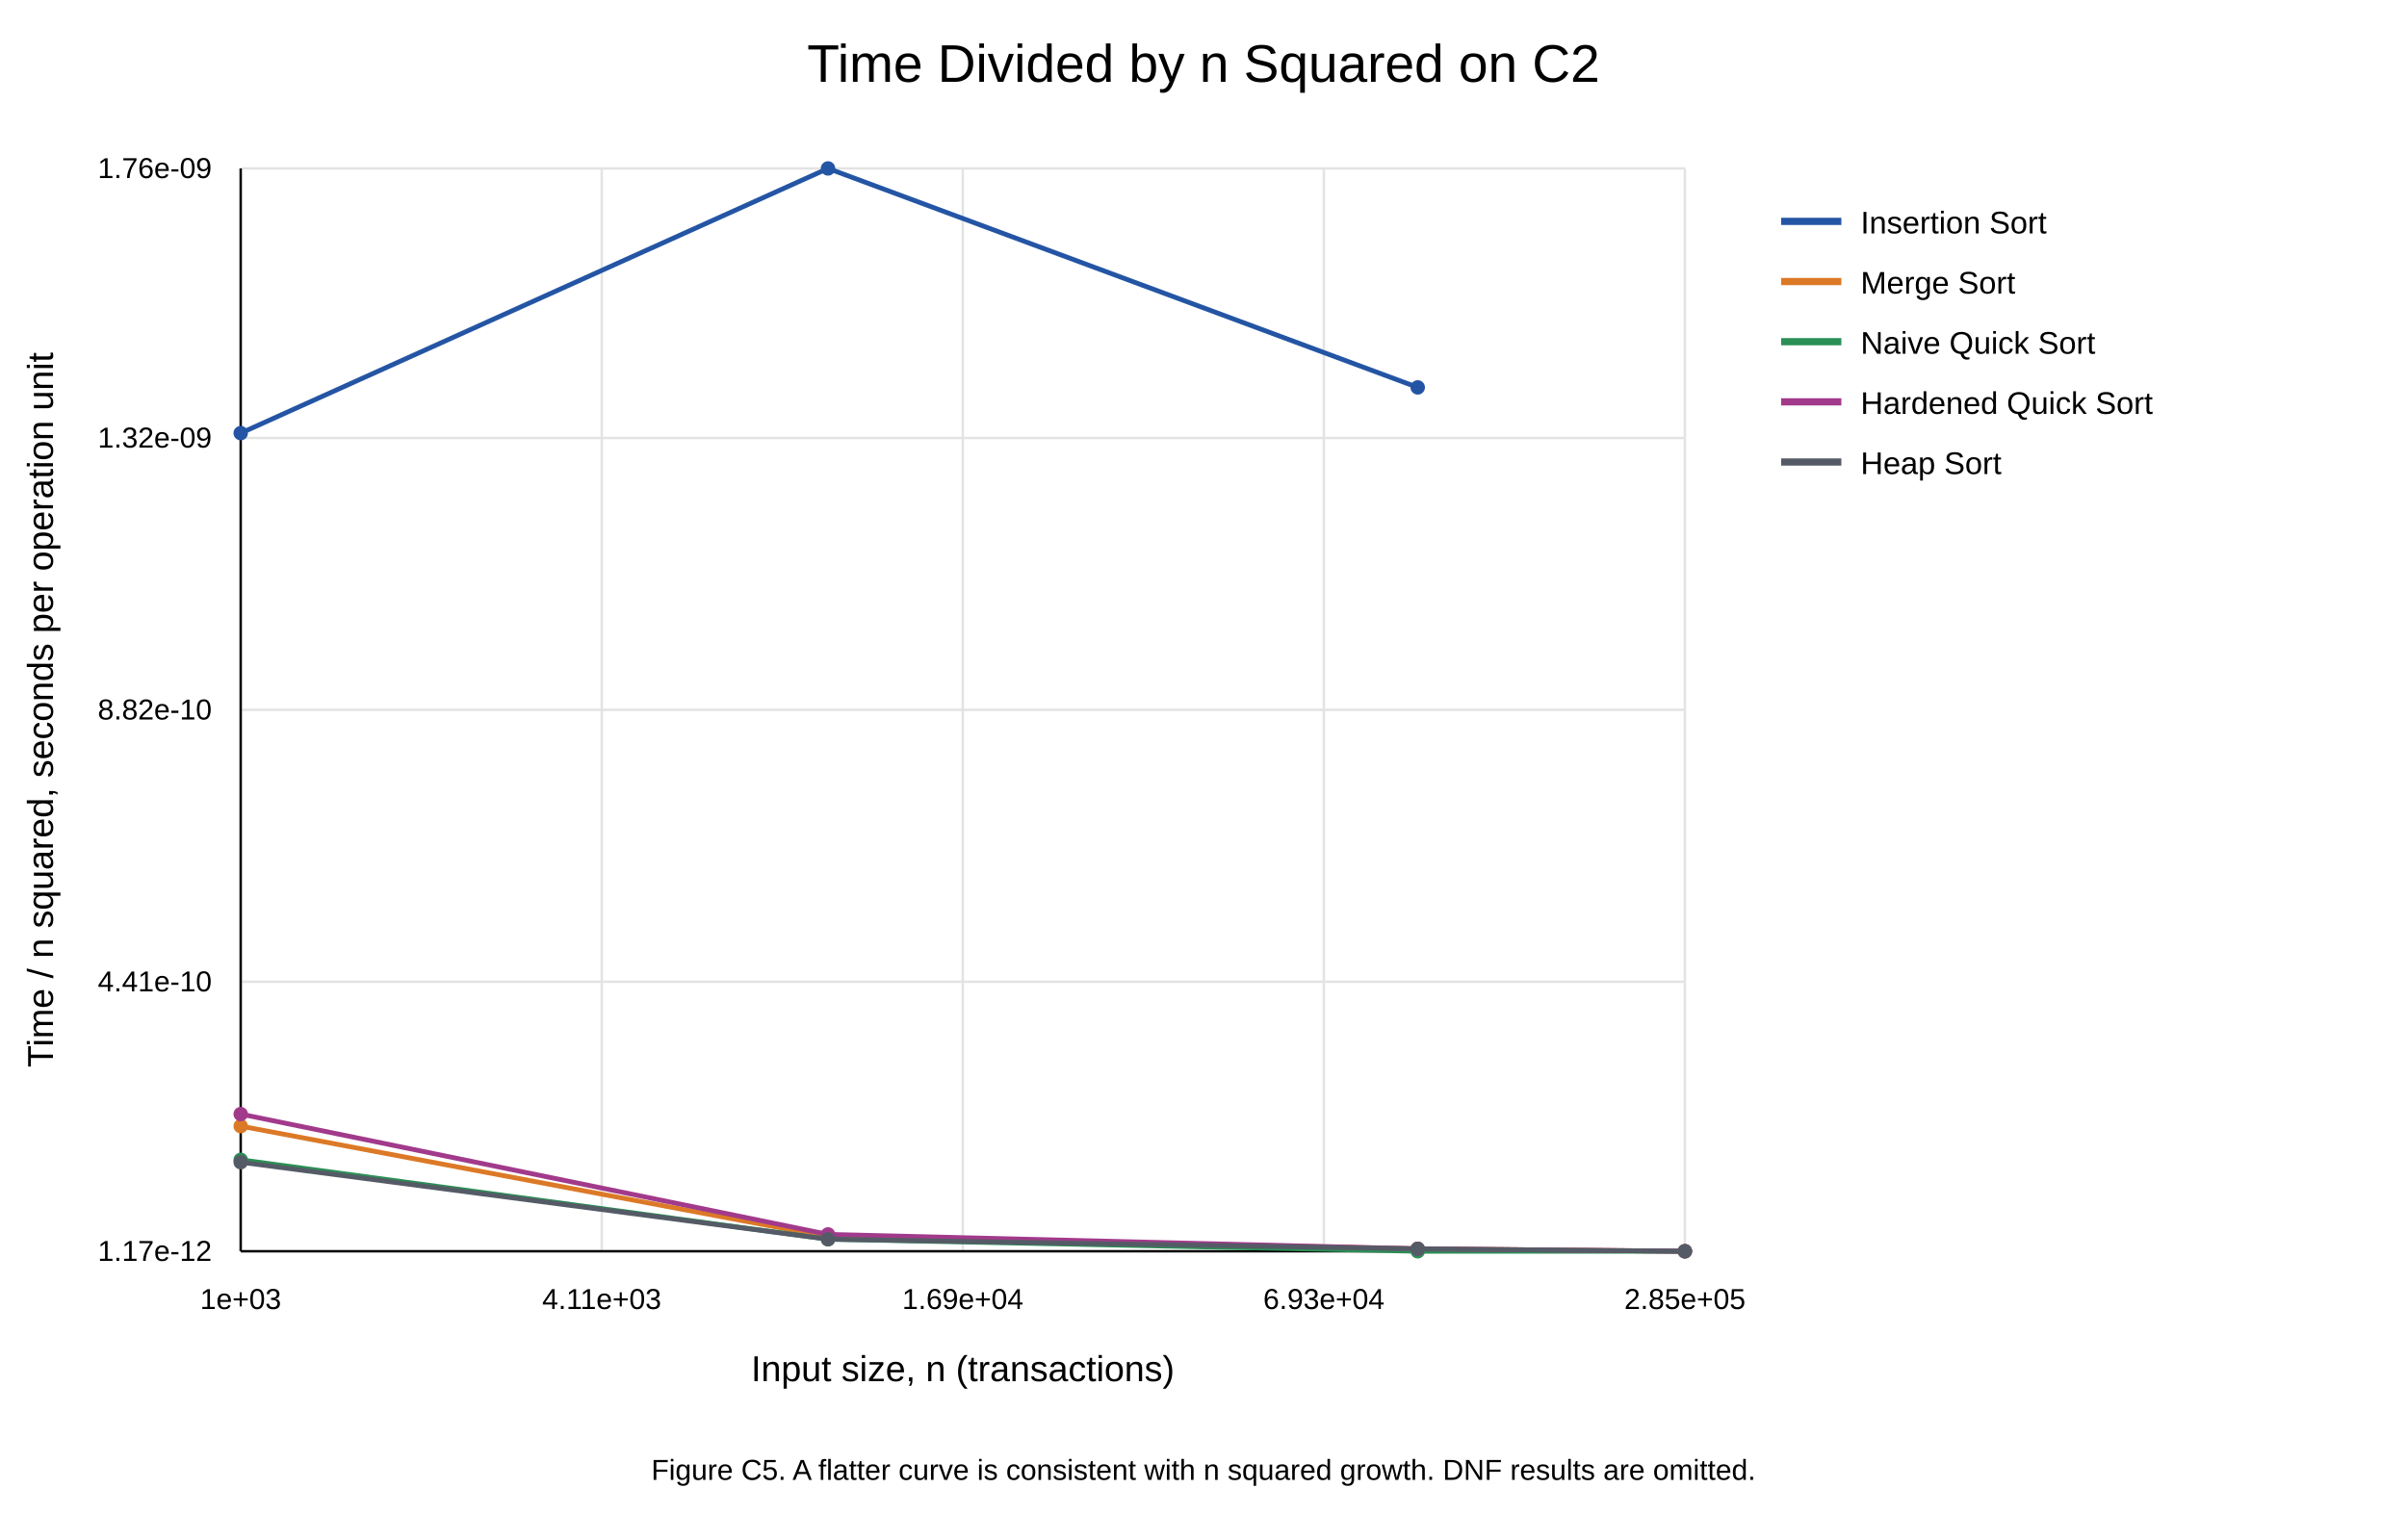
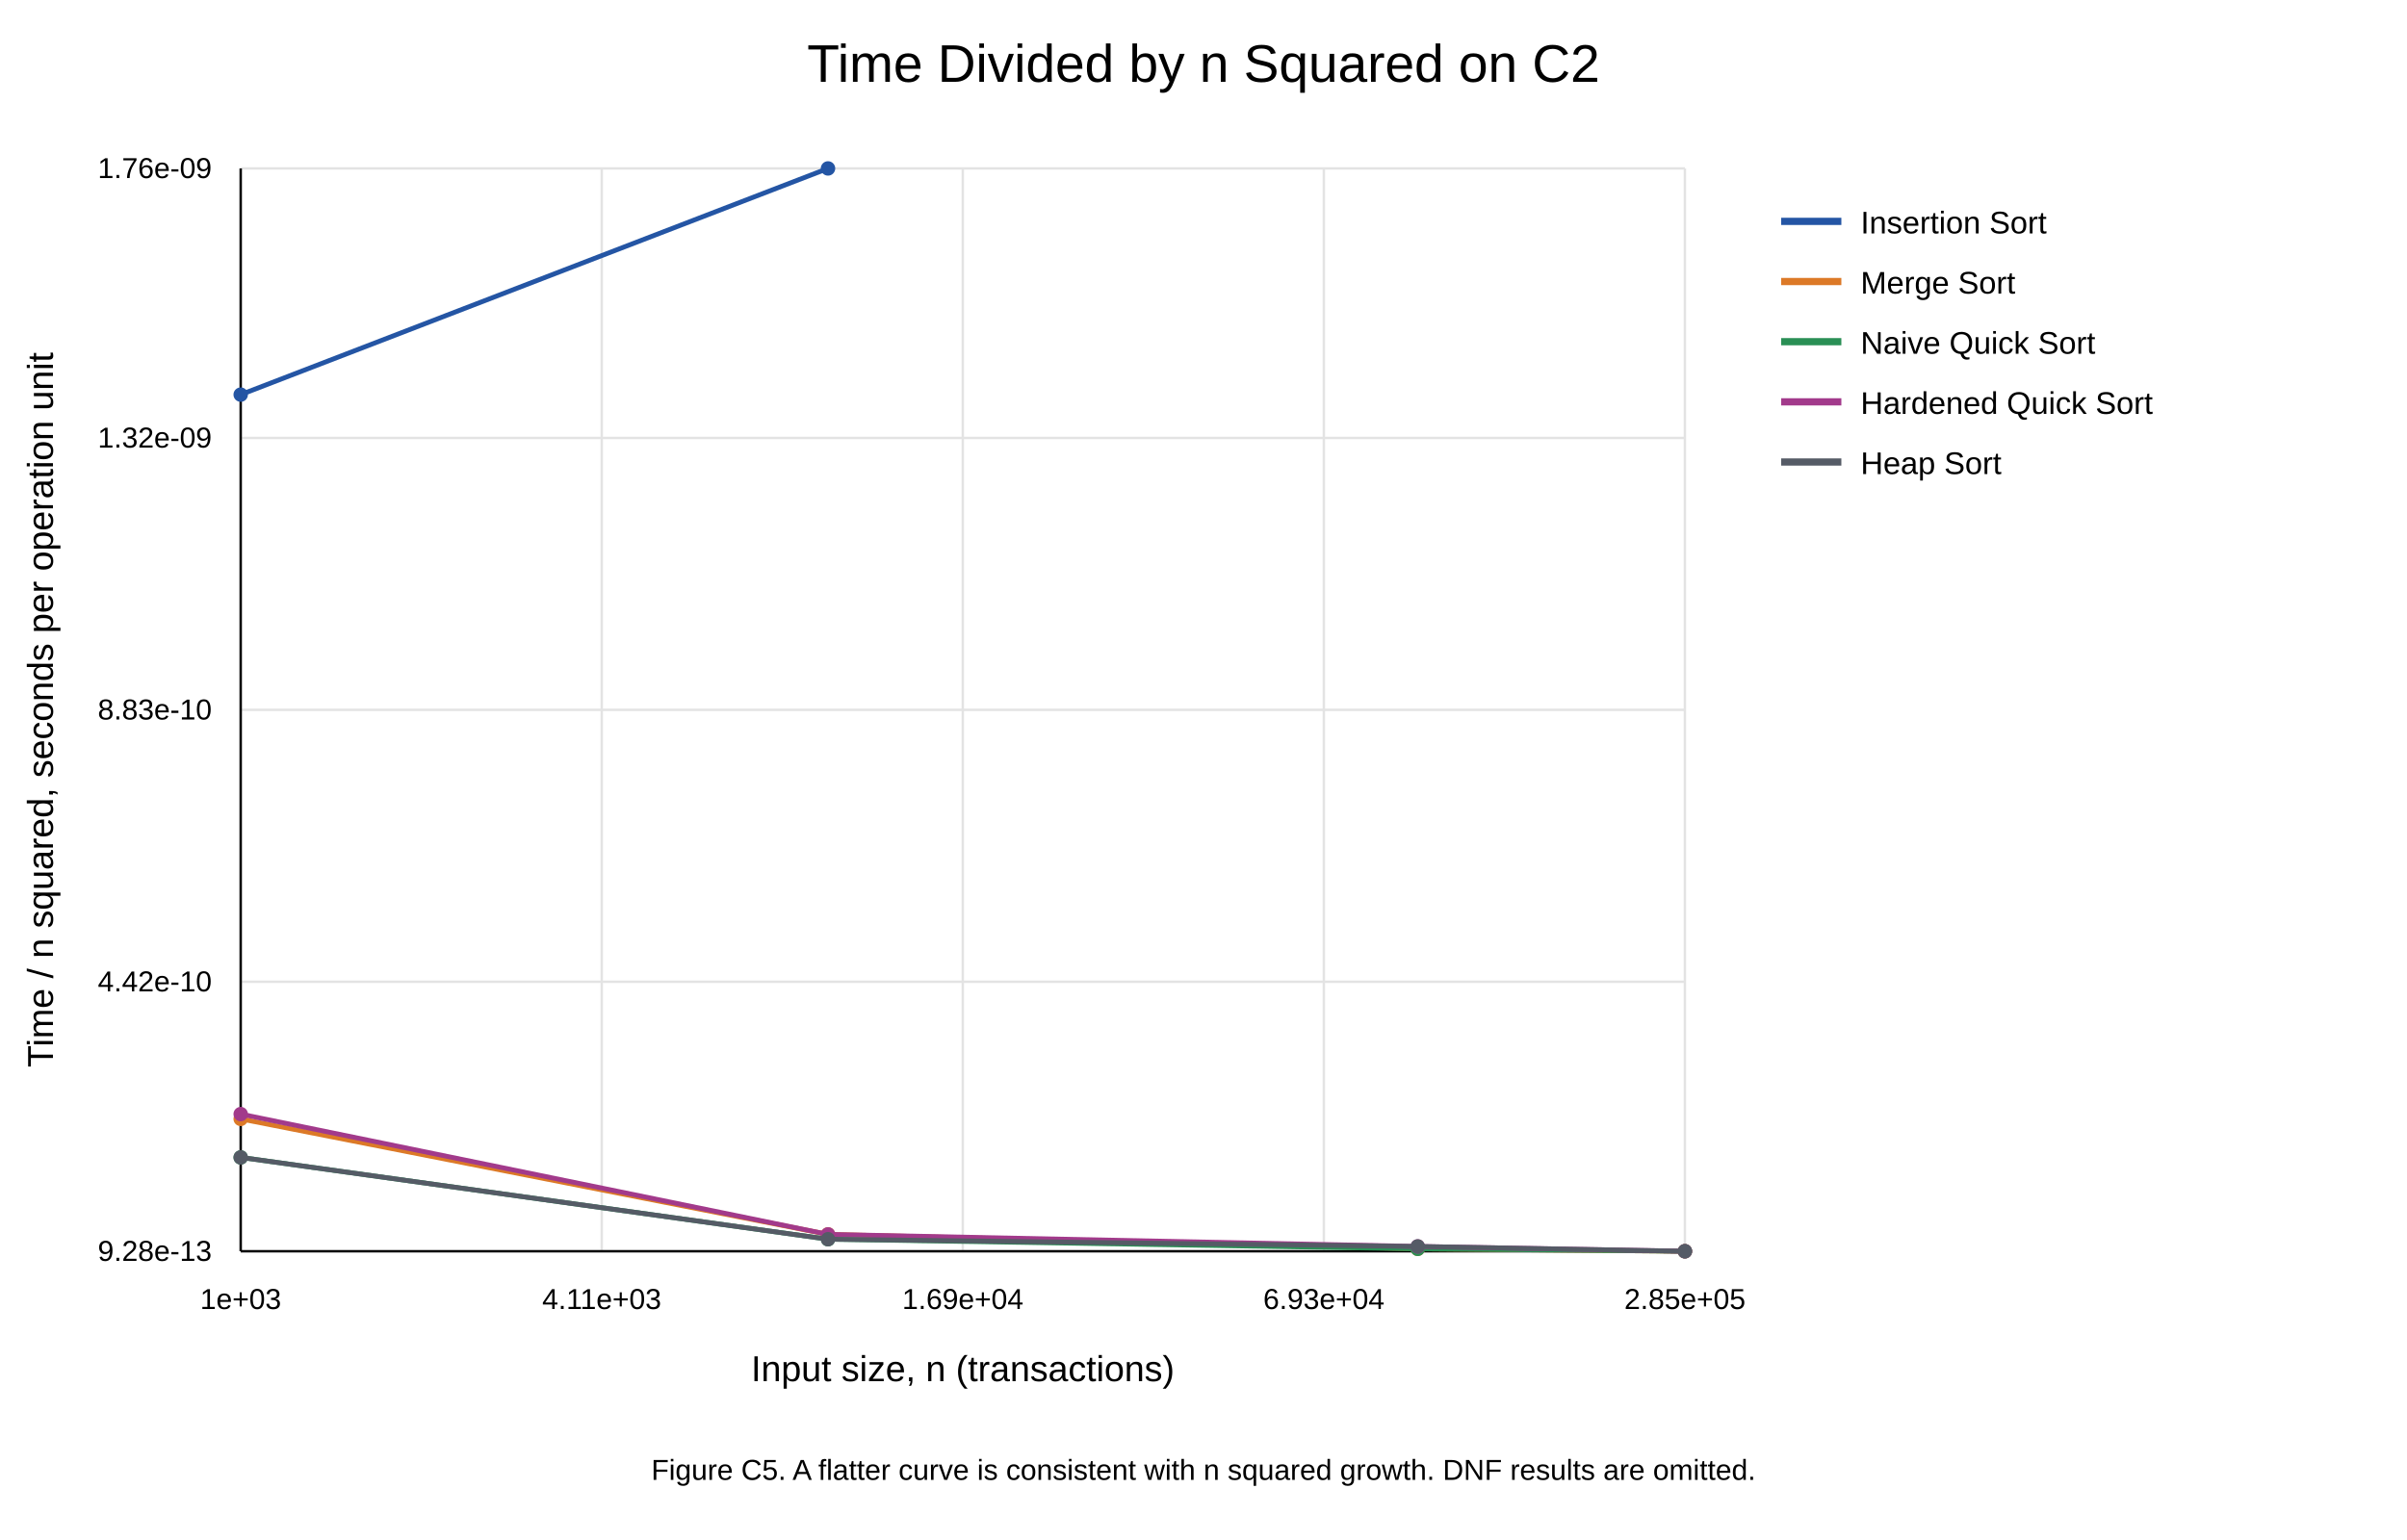
<svg xmlns="http://www.w3.org/2000/svg" width="1000" height="640" viewBox="0 0 1000 640">
  <rect width="100%" height="100%" fill="white" />
  <text x="500" y="34" text-anchor="middle" font-family="Arial" font-size="22">Time Divided by n Squared on C2</text>
  <line x1="100" y1="70" x2="100" y2="520" stroke="#e3e3e3" />
  <line x1="100" y1="70" x2="700" y2="70" stroke="#e3e3e3" />
  <text x="100" y="544" text-anchor="middle" font-family="Arial" font-size="12">1e+03</text>
  <text x="88" y="74" text-anchor="end" font-family="Arial" font-size="12">1.76e-09</text>
  <line x1="250" y1="70" x2="250" y2="520" stroke="#e3e3e3" />
  <line x1="100" y1="182" x2="700" y2="182" stroke="#e3e3e3" />
  <text x="250" y="544" text-anchor="middle" font-family="Arial" font-size="12">4.11e+03</text>
  <text x="88" y="186" text-anchor="end" font-family="Arial" font-size="12">1.32e-09</text>
  <line x1="400" y1="70" x2="400" y2="520" stroke="#e3e3e3" />
  <line x1="100" y1="295" x2="700" y2="295" stroke="#e3e3e3" />
  <text x="400" y="544" text-anchor="middle" font-family="Arial" font-size="12">1.69e+04</text>
-   <text x="88" y="299" text-anchor="end" font-family="Arial" font-size="12">8.82e-10</text>
+   <text x="88" y="299" text-anchor="end" font-family="Arial" font-size="12">8.83e-10</text>
  <line x1="550" y1="70" x2="550" y2="520" stroke="#e3e3e3" />
  <line x1="100" y1="408" x2="700" y2="408" stroke="#e3e3e3" />
  <text x="550" y="544" text-anchor="middle" font-family="Arial" font-size="12">6.93e+04</text>
-   <text x="88" y="412" text-anchor="end" font-family="Arial" font-size="12">4.41e-10</text>
+   <text x="88" y="412" text-anchor="end" font-family="Arial" font-size="12">4.42e-10</text>
  <line x1="700" y1="70" x2="700" y2="520" stroke="#e3e3e3" />
  <line x1="100" y1="520" x2="700" y2="520" stroke="#e3e3e3" />
  <text x="700" y="544" text-anchor="middle" font-family="Arial" font-size="12">2.85e+05</text>
-   <text x="88" y="524" text-anchor="end" font-family="Arial" font-size="12">1.17e-12</text>
+   <text x="88" y="524" text-anchor="end" font-family="Arial" font-size="12">9.28e-13</text>
  <line x1="100" y1="520" x2="700" y2="520" stroke="black" />
  <line x1="100" y1="70" x2="100" y2="520" stroke="black" />
  <text x="400" y="574" text-anchor="middle" font-family="Arial" font-size="15">Input size, n (transactions)</text>
  <text x="22" y="295" transform="rotate(-90 22 295)" text-anchor="middle" font-family="Arial" font-size="15">Time / n squared, seconds per operation unit</text>
-   <circle cx="100" cy="180" r="3" fill="#2455a4" />
-   <line x1="100" y1="180" x2="344" y2="70" stroke="#2455a4" stroke-width="2" />
+   <circle cx="100" cy="164" r="3" fill="#2455a4" />
+   <line x1="100" y1="164" x2="344" y2="70" stroke="#2455a4" stroke-width="2" />
  <circle cx="344" cy="70" r="3" fill="#2455a4" />
-   <line x1="344" y1="70" x2="589" y2="161" stroke="#2455a4" stroke-width="2" />
-   <circle cx="589" cy="161" r="3" fill="#2455a4" />
  <line x1="740" y1="92" x2="765" y2="92" stroke="#2455a4" stroke-width="3" />
  <text x="773" y="97" font-family="Arial" font-size="13">Insertion Sort</text>
-   <circle cx="100" cy="468" r="3" fill="#dc7927" />
-   <line x1="100" y1="468" x2="344" y2="514" stroke="#dc7927" stroke-width="2" />
-   <circle cx="344" cy="514" r="3" fill="#dc7927" />
-   <line x1="344" y1="514" x2="589" y2="519" stroke="#dc7927" stroke-width="2" />
+   <circle cx="100" cy="465" r="3" fill="#dc7927" />
+   <line x1="100" y1="465" x2="344" y2="513" stroke="#dc7927" stroke-width="2" />
+   <circle cx="344" cy="513" r="3" fill="#dc7927" />
+   <line x1="344" y1="513" x2="589" y2="519" stroke="#dc7927" stroke-width="2" />
  <circle cx="589" cy="519" r="3" fill="#dc7927" />
  <line x1="589" y1="519" x2="700" y2="520" stroke="#dc7927" stroke-width="2" />
  <circle cx="700" cy="520" r="3" fill="#dc7927" />
  <line x1="740" y1="117" x2="765" y2="117" stroke="#dc7927" stroke-width="3" />
  <text x="773" y="122" font-family="Arial" font-size="13">Merge Sort</text>
-   <circle cx="100" cy="482" r="3" fill="#2a8f55" />
-   <line x1="100" y1="482" x2="344" y2="515" stroke="#2a8f55" stroke-width="2" />
+   <circle cx="100" cy="481" r="3" fill="#2a8f55" />
+   <line x1="100" y1="481" x2="344" y2="515" stroke="#2a8f55" stroke-width="2" />
  <circle cx="344" cy="515" r="3" fill="#2a8f55" />
-   <line x1="344" y1="515" x2="589" y2="520" stroke="#2a8f55" stroke-width="2" />
-   <circle cx="589" cy="520" r="3" fill="#2a8f55" />
-   <line x1="589" y1="520" x2="700" y2="520" stroke="#2a8f55" stroke-width="2" />
+   <line x1="344" y1="515" x2="589" y2="519" stroke="#2a8f55" stroke-width="2" />
+   <circle cx="589" cy="519" r="3" fill="#2a8f55" />
+   <line x1="589" y1="519" x2="700" y2="520" stroke="#2a8f55" stroke-width="2" />
  <circle cx="700" cy="520" r="3" fill="#2a8f55" />
  <line x1="740" y1="142" x2="765" y2="142" stroke="#2a8f55" stroke-width="3" />
  <text x="773" y="147" font-family="Arial" font-size="13">Naive Quick Sort</text>
  <circle cx="100" cy="463" r="3" fill="#a23a8b" />
  <line x1="100" y1="463" x2="344" y2="513" stroke="#a23a8b" stroke-width="2" />
  <circle cx="344" cy="513" r="3" fill="#a23a8b" />
-   <line x1="344" y1="513" x2="589" y2="519" stroke="#a23a8b" stroke-width="2" />
-   <circle cx="589" cy="519" r="3" fill="#a23a8b" />
-   <line x1="589" y1="519" x2="700" y2="520" stroke="#a23a8b" stroke-width="2" />
+   <line x1="344" y1="513" x2="589" y2="518" stroke="#a23a8b" stroke-width="2" />
+   <circle cx="589" cy="518" r="3" fill="#a23a8b" />
+   <line x1="589" y1="518" x2="700" y2="520" stroke="#a23a8b" stroke-width="2" />
  <circle cx="700" cy="520" r="3" fill="#a23a8b" />
  <line x1="740" y1="167" x2="765" y2="167" stroke="#a23a8b" stroke-width="3" />
  <text x="773" y="172" font-family="Arial" font-size="13">Hardened Quick Sort</text>
-   <circle cx="100" cy="483" r="3" fill="#555b66" />
-   <line x1="100" y1="483" x2="344" y2="515" stroke="#555b66" stroke-width="2" />
+   <circle cx="100" cy="481" r="3" fill="#555b66" />
+   <line x1="100" y1="481" x2="344" y2="515" stroke="#555b66" stroke-width="2" />
  <circle cx="344" cy="515" r="3" fill="#555b66" />
-   <line x1="344" y1="515" x2="589" y2="519" stroke="#555b66" stroke-width="2" />
-   <circle cx="589" cy="519" r="3" fill="#555b66" />
-   <line x1="589" y1="519" x2="700" y2="520" stroke="#555b66" stroke-width="2" />
+   <line x1="344" y1="515" x2="589" y2="518" stroke="#555b66" stroke-width="2" />
+   <circle cx="589" cy="518" r="3" fill="#555b66" />
+   <line x1="589" y1="518" x2="700" y2="520" stroke="#555b66" stroke-width="2" />
  <circle cx="700" cy="520" r="3" fill="#555b66" />
  <line x1="740" y1="192" x2="765" y2="192" stroke="#555b66" stroke-width="3" />
  <text x="773" y="197" font-family="Arial" font-size="13">Heap Sort</text>
  <text x="500" y="615" text-anchor="middle" font-family="Arial" font-size="12">Figure C5. A flatter curve is consistent with n squared growth. DNF results are omitted.</text>
</svg>
